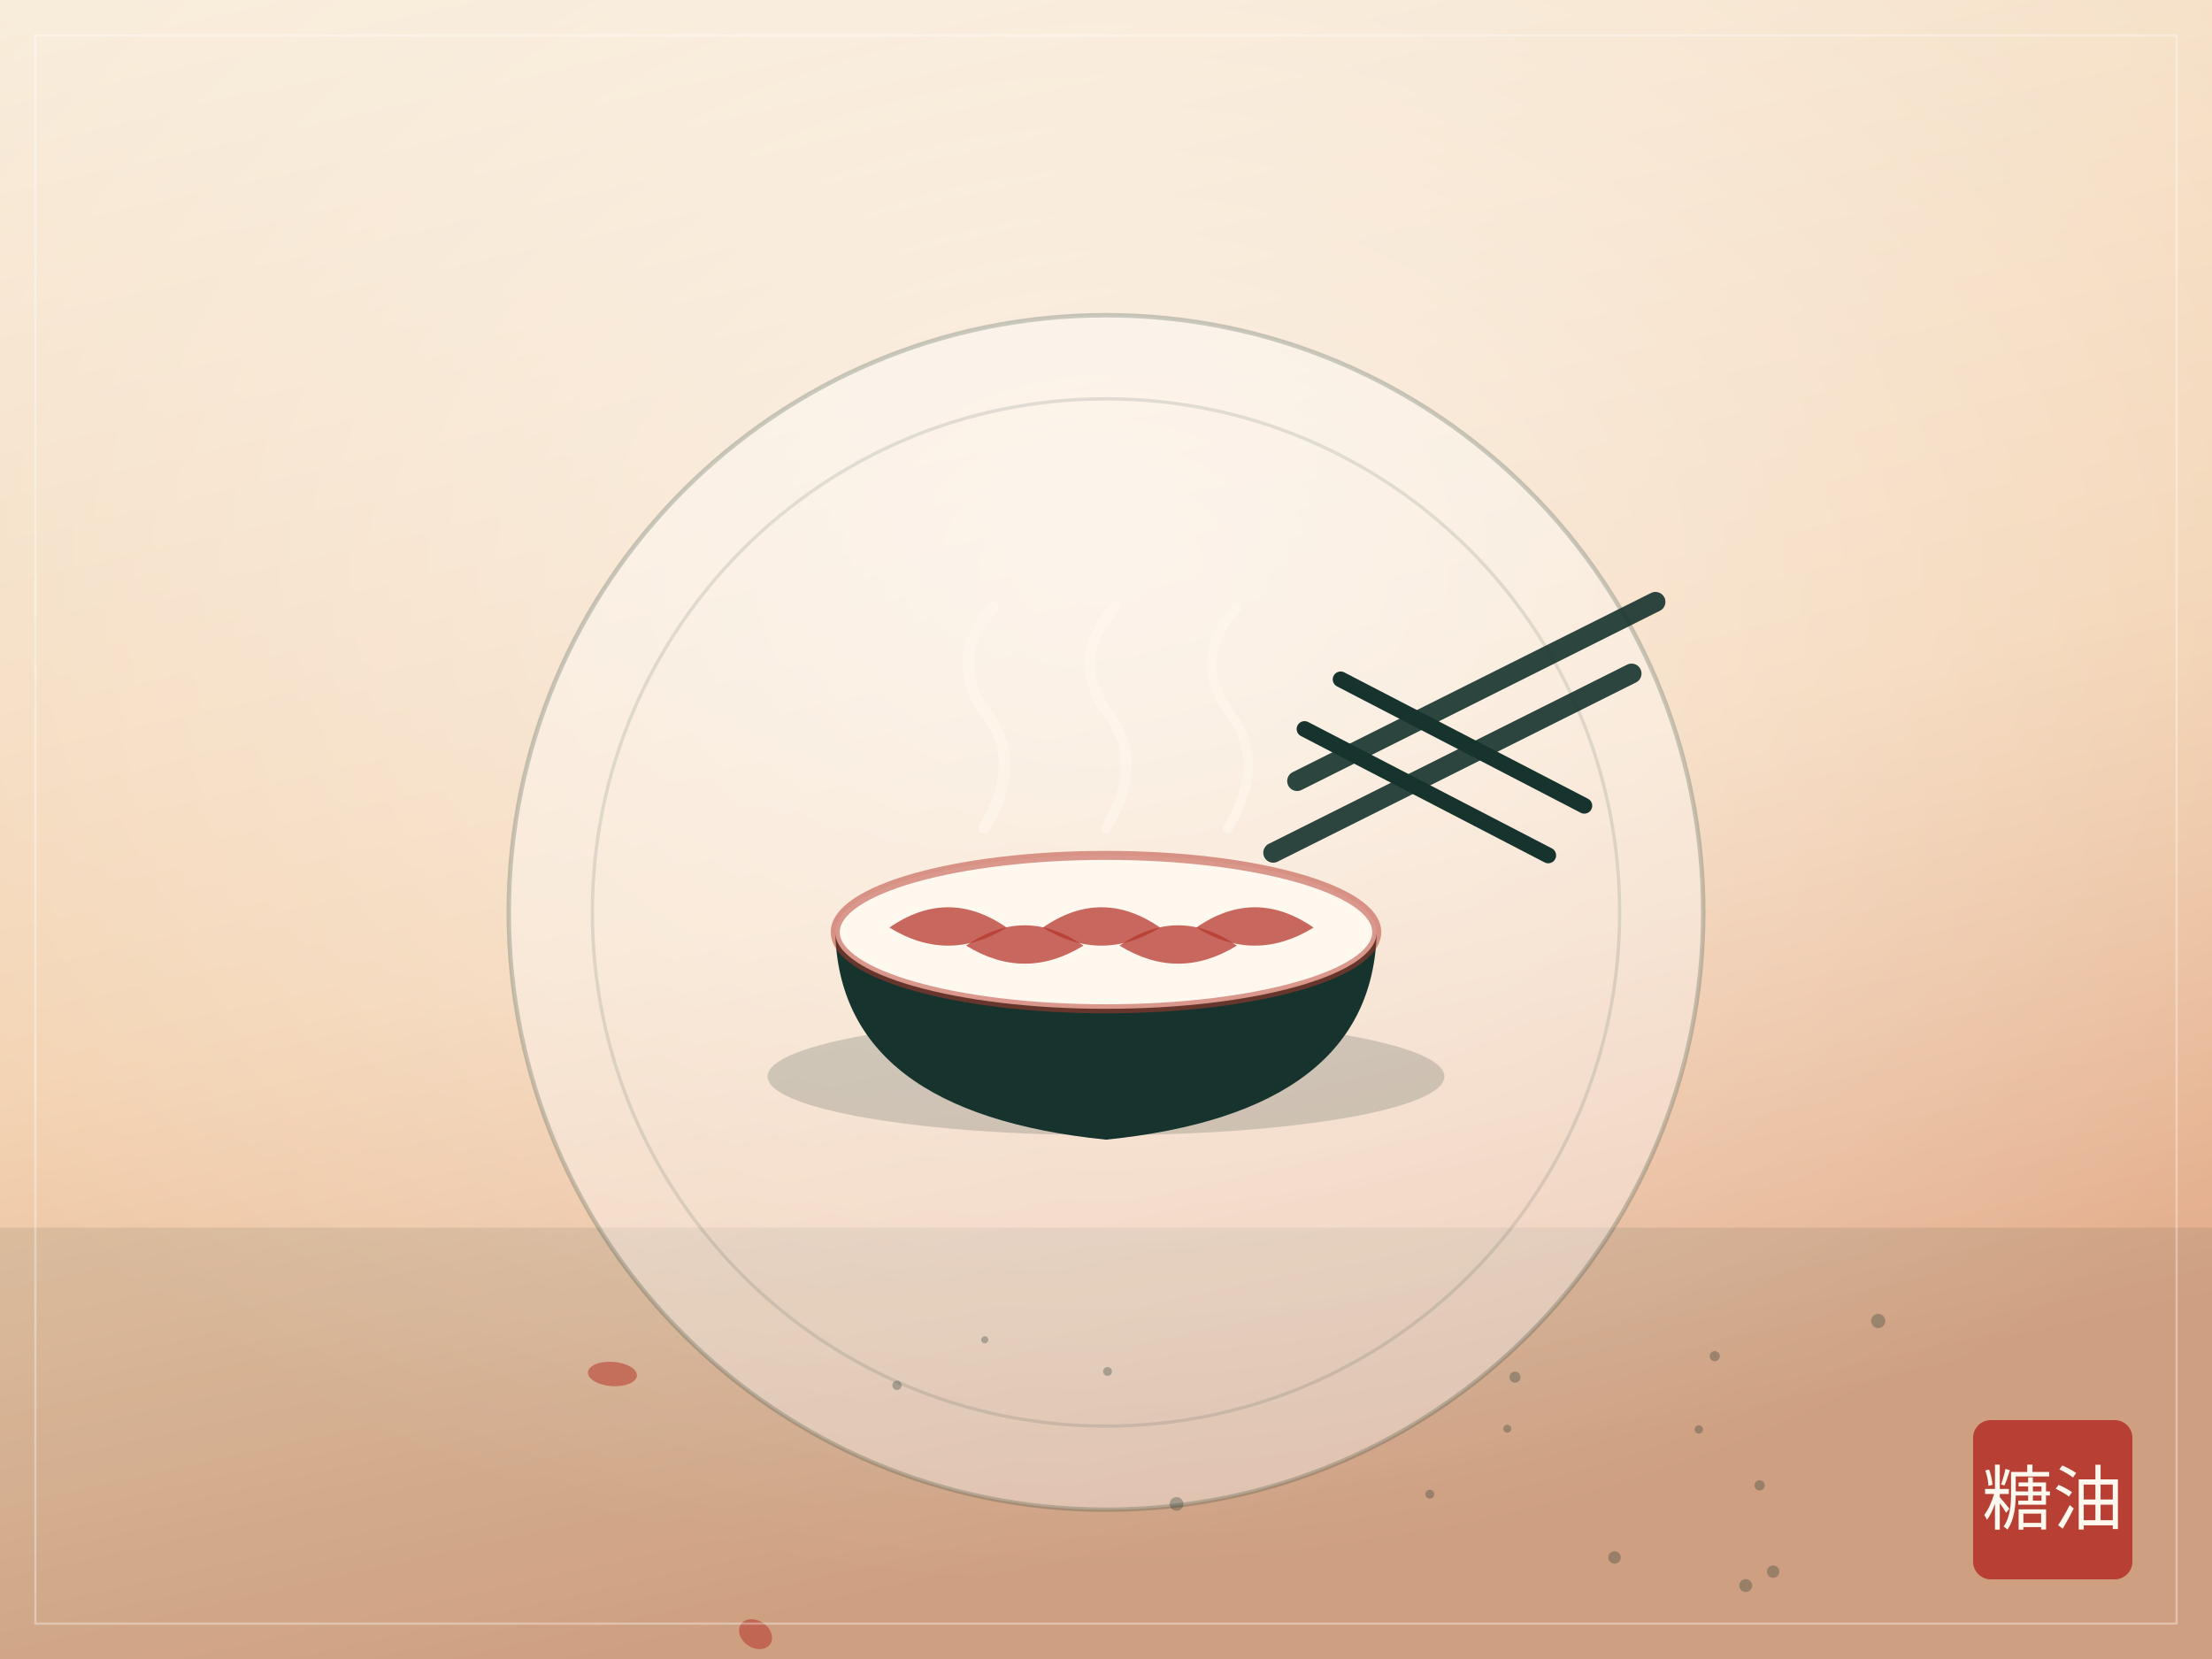
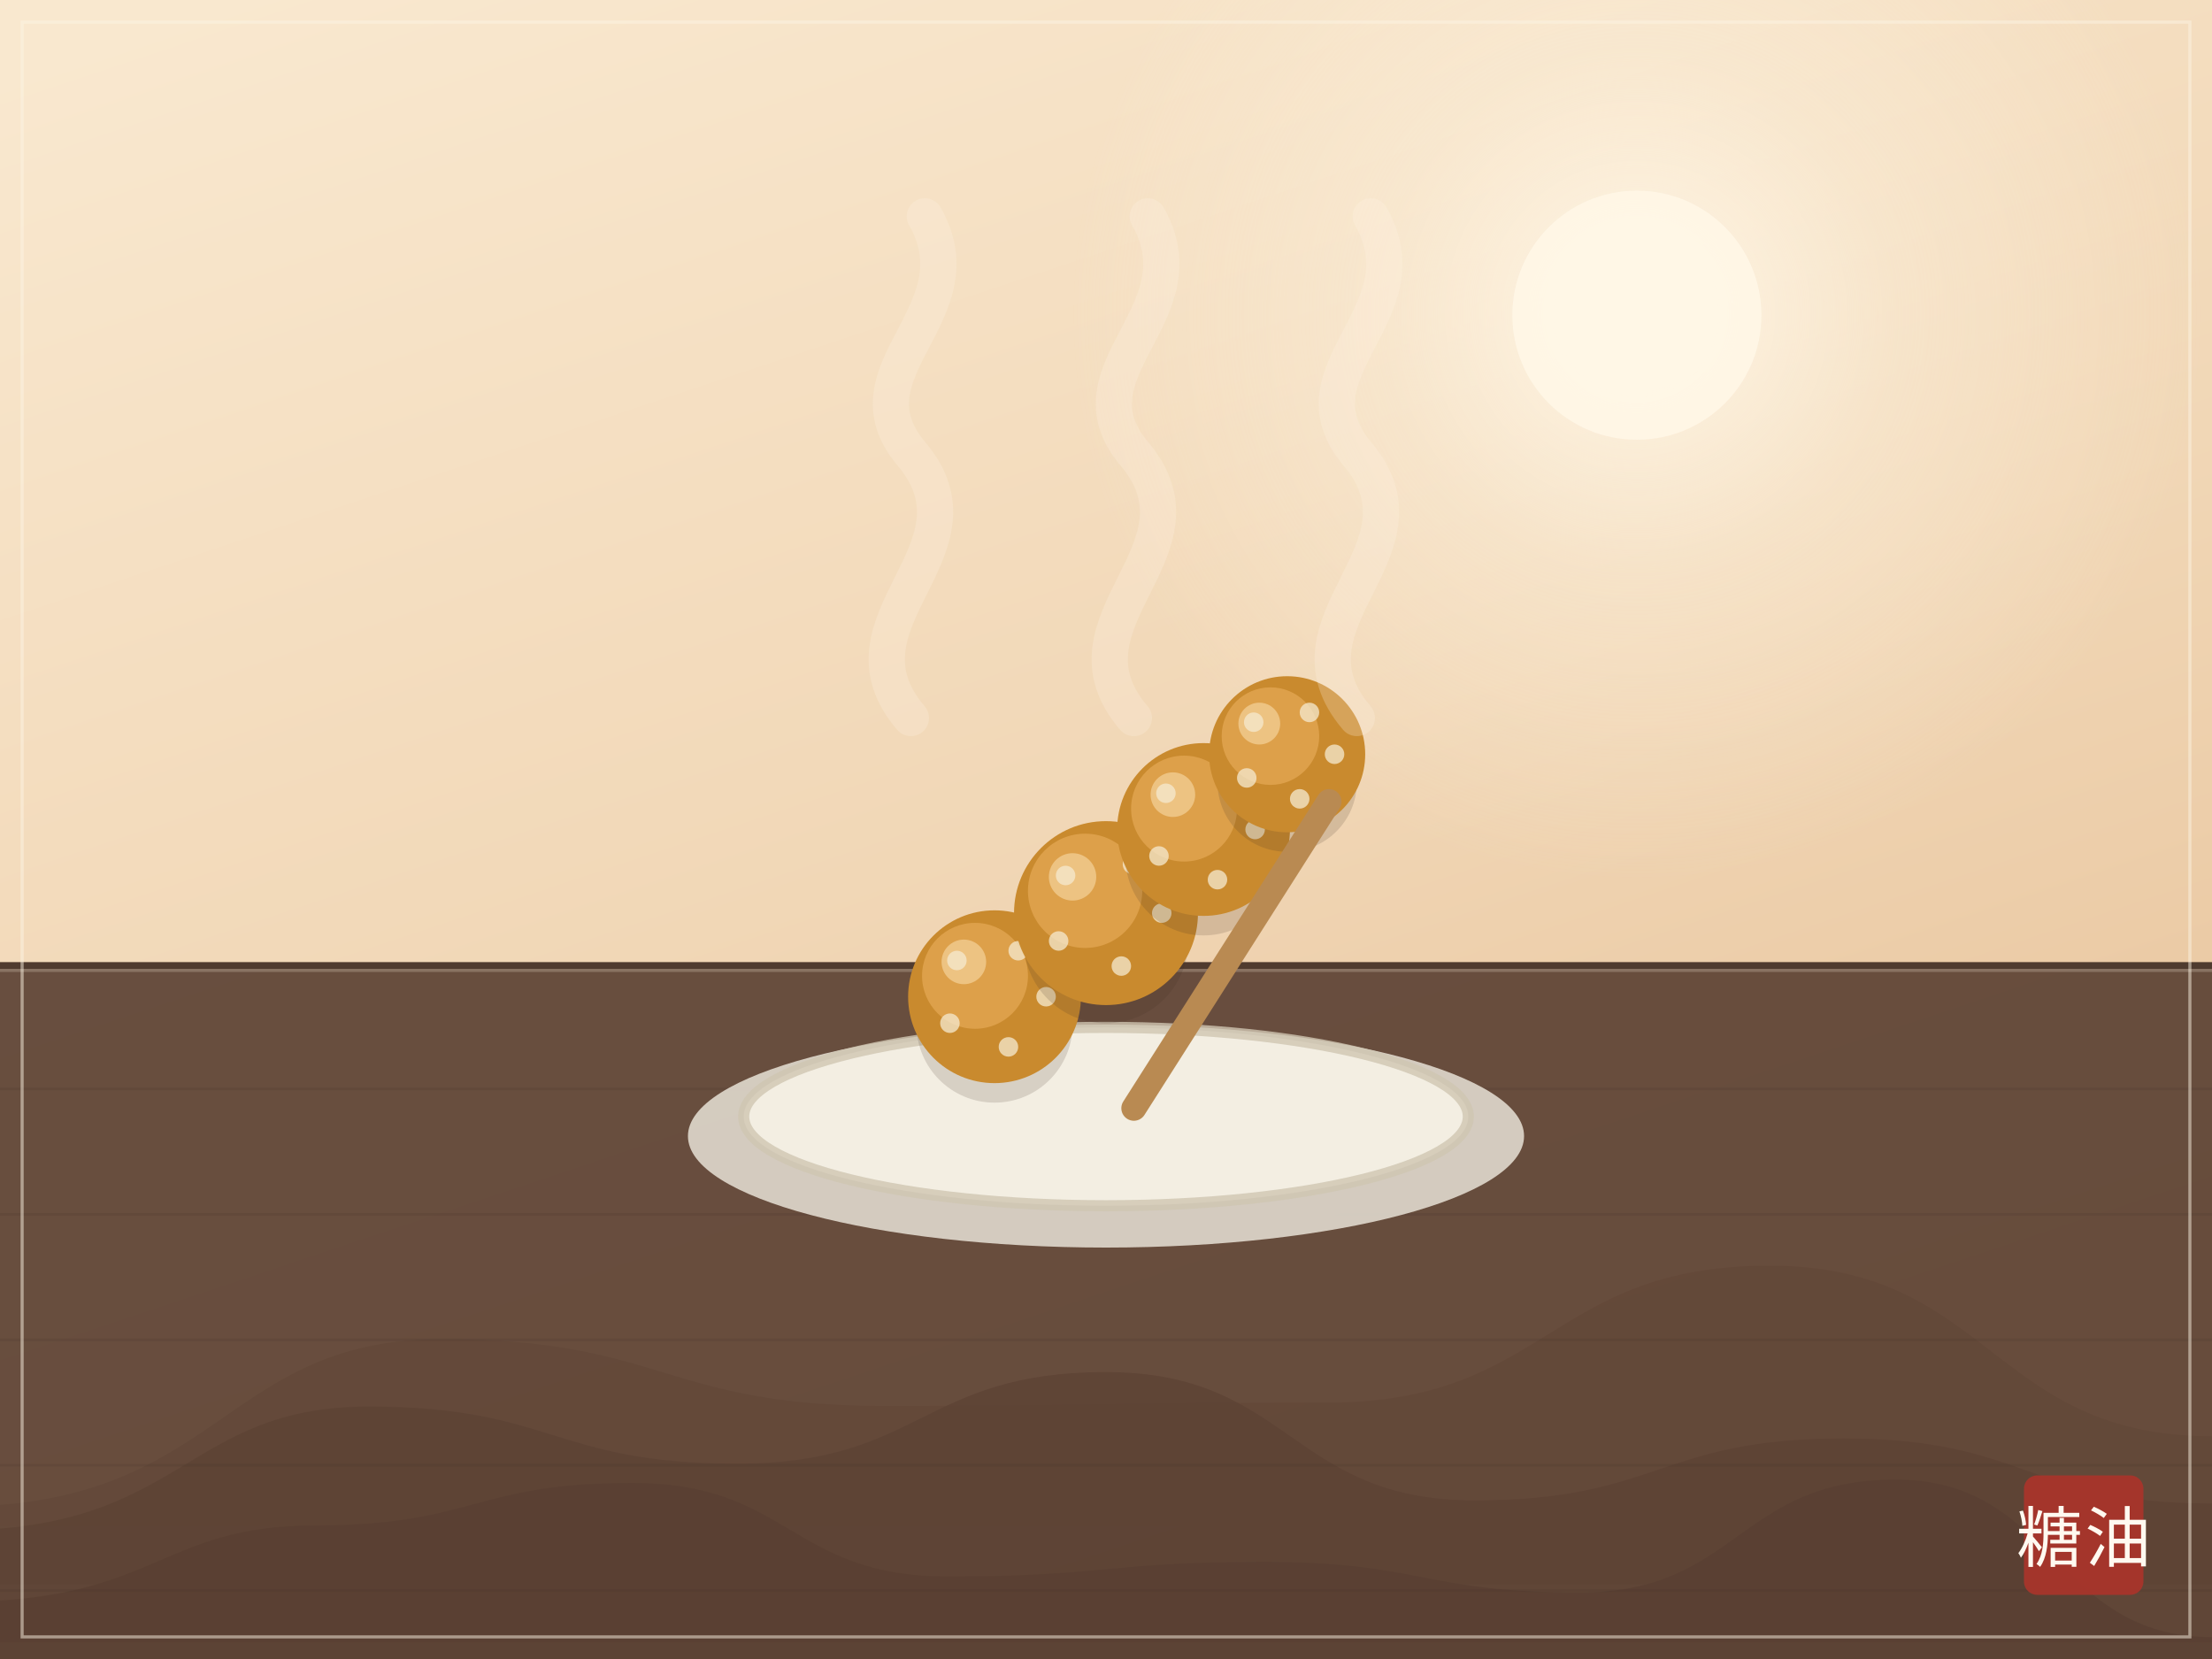
- <svg xmlns="http://www.w3.org/2000/svg" viewBox="0 0 1000 750" width="1000" height="750" role="img" aria-label="糖油果子">
+ <svg xmlns="http://www.w3.org/2000/svg" viewBox="0 0 1000 750" width="1000" height="750" role="img" aria-label="糖油">
  <defs>
-     <linearGradient id="bgf308" x1="0" y1="0" x2="0.3" y2="1">
-       <stop offset="0" stop-color="#f8ecda" />
-       <stop offset="0.6" stop-color="#f3d3b2" />
-       <stop offset="1" stop-color="#e2ab8a" />
+     <linearGradient id="sky" x1="0.1" y1="0" x2="0.55" y2="1">
+       <stop offset="0" stop-color="#f9e8cf" />
+       <stop offset="0.55" stop-color="#f1d7b6" />
+       <stop offset="1" stop-color="#e7c29a" />
    </linearGradient>
-     <radialGradient id="lpf308" cx="0.5" cy="0.34" r="0.62">
-       <stop offset="0" stop-color="#fff" stop-opacity="0.55" />
-       <stop offset="1" stop-color="#fff" stop-opacity="0" />
+     <radialGradient id="glow">
+       <stop offset="0" stop-color="#fff7e7" stop-opacity="0.95" />
+       <stop offset="0.45" stop-color="#fff7e7" stop-opacity="0.35" />
+       <stop offset="1" stop-color="#fff7e7" stop-opacity="0" />
+     </radialGradient>
+     <linearGradient id="wat" x1="0" y1="0" x2="0" y2="1">
+       <stop offset="0" stop-color="#e7d6bd" />
+       <stop offset="1" stop-color="#f1d7b6" />
+     </linearGradient>
+     <radialGradient id="vig" cx="0.5" cy="0.45" r="0.76">
+       <stop offset="0.55" stop-color="#000" stop-opacity="0" />
+       <stop offset="1" stop-color="#000" stop-opacity="0.2" />
    </radialGradient>
  </defs>
-   <rect width="1000" height="750" fill="url(#bgf308)" />
-   <rect width="1000" height="750" fill="url(#lpf308)" />
-   <rect x="0" y="555" width="1000" height="195" fill="#16332d" opacity="0.1" />
-   <circle cx="500" cy="412.5" r="270" fill="#fff" opacity="0.34" />
-   <circle cx="500" cy="412.5" r="270" fill="none" stroke="#16332d" stroke-opacity="0.22" stroke-width="2" />
-   <circle cx="500" cy="412.5" r="232.2" fill="none" stroke="#16332d" stroke-opacity="0.12" stroke-width="1.5" />
-   <g transform="translate(500,427.5) scale(1.02)">
-     <ellipse cx="0" cy="58" rx="150" ry="26" fill="#16332d" opacity="0.18" />
-     <path d="M-120,-6 Q-118,74 0,86 Q118,74 120,-6 Z" fill="#16332d" />
-     <ellipse cx="0" cy="-6" rx="120" ry="34" fill="#fff8ef" />
-     <ellipse cx="0" cy="-6" rx="120" ry="34" fill="none" stroke="#b5372c" stroke-width="4" opacity="0.5" />
-     <path d="M-96,-8 q26,-18 52,0 q-26,16 -52,0 Z" fill="#b5372c" opacity="0.75" />
-     <path d="M-62,0 q26,-18 52,0 q-26,16 -52,0 Z" fill="#b5372c" opacity="0.75" />
-     <path d="M-28,-8 q26,-18 52,0 q-26,16 -52,0 Z" fill="#b5372c" opacity="0.75" />
-     <path d="M6,0 q26,-18 52,0 q-26,16 -52,0 Z" fill="#b5372c" opacity="0.75" />
-     <path d="M40,-8 q26,-18 52,0 q-26,16 -52,0 Z" fill="#b5372c" opacity="0.75" />
-     <g fill="none" stroke="#fff8ef" stroke-linecap="round" opacity="0.55">
-       <path d="M-54,-52 q18,-30 0,-52 q-16,-24 4,-46" stroke-width="5" />
-       <path d="M0,-52 q18,-30 0,-52 q-16,-24 4,-46" stroke-width="4.6" />
-       <path d="M54,-52 q18,-30 0,-52 q-16,-24 4,-46" stroke-width="4.2" />
-     </g>
-     <g stroke="#16332d" stroke-width="7" stroke-linecap="round">
-       <line x1="88" y1="-96" x2="196" y2="-40" />
-       <line x1="104" y1="-118" x2="212" y2="-62" />
-     </g>
+   <rect x="0" y="0" width="1000" height="750" fill="url(#sky)" />
+   <circle cx="740" cy="142.5" r="255" fill="url(#glow)" />
+   <circle cx="740" cy="142.5" r="56.3" fill="#fff7e7" opacity="0.9" />
+   <path d="M-20 760 L-20 681.1 C100 681.1 100 605.4 200 605.4 C300 605.4 300 635.6 400 635.6 C500 635.6 500 634.1 600 634.1 C700 634.1 700 572.2 800 572.2 C900 572.2 900 649.3 1000 649.3 L1020 649.3 L1020 760 Z" fill="#8f6d52" opacity="0.55" />
+   <rect x="0" y="690" width="1000" height="37.5" fill="#fdf4e5" opacity="0.16" />
+   <path d="M-20 760 L-20 691.8 C83.3 691.8 83.3 635.9 166.7 635.9 C250 635.9 250 661.7 333.3 661.7 C416.7 661.7 416.7 620.3 500 620.3 C583.3 620.3 583.3 678.3 666.7 678.3 C750 678.3 750 650.3 833.3 650.3 C916.7 650.3 916.7 679.7 1000 679.7 L1020 679.7 L1020 760 Z" fill="#5c4234" opacity="0.78" />
+   <rect x="0" y="716.3" width="1000" height="37.5" fill="#fdf4e5" opacity="0.16" />
+   <path d="M-20 760 L-20 724.2 C71.4 724.2 71.4 689.6 142.9 689.6 C214.3 689.6 214.3 670.4 285.7 670.4 C357.1 670.4 357.1 712.7 428.6 712.7 C500 712.7 500 706.1 571.4 706.1 C642.9 706.1 642.9 719.9 714.3 719.9 C785.7 719.9 785.7 668.9 857.1 668.9 C928.6 668.9 928.6 740.1 1000 740.1 L1020 740.1 L1020 760 Z" fill="#3d2b22" opacity="1" />
+   <rect x="0" y="742.5" width="1000" height="37.5" fill="#fdf4e5" opacity="0.16" />
+   <rect x="0" y="435" width="1000" height="315" fill="#5c4234" opacity="0.92" />
+   <rect x="0" y="435" width="1000" height="3" fill="#3d2b22" opacity="0.55" />
+   <rect x="0" y="438" width="1000" height="1.4" fill="#fdf4e5" opacity="0.22" />
+   <rect x="0" y="491.7" width="1000" height="1.2" fill="#3d2b22" opacity="0.14" />
+   <rect x="0" y="548.4" width="1000" height="1.2" fill="#3d2b22" opacity="0.14" />
+   <rect x="0" y="605.1" width="1000" height="1.2" fill="#3d2b22" opacity="0.14" />
+   <rect x="0" y="661.8" width="1000" height="1.2" fill="#3d2b22" opacity="0.14" />
+   <rect x="0" y="718.5" width="1000" height="1.2" fill="#3d2b22" opacity="0.14" />
+   <path d="M-10 760 L-10 780 Q280 742.5 520 772.5 Q780 802.5 1010 757.5 L1010 760 Z" fill="#3d2b22" opacity="0.94" />
+   <g transform="translate(500 375) scale(6.3) translate(-50 -50)">
+     <ellipse cx="50" cy="72" rx="30" ry="8" fill="#e8e2d6" opacity="0.85" />
+     <ellipse cx="50" cy="70.6" rx="26" ry="6.4" fill="#f3eee2" />
+     <ellipse cx="50" cy="70.6" rx="26" ry="6.4" fill="none" stroke="#cfc6b2" stroke-width="0.8" opacity="0.8" />
+     <circle cx="42" cy="64" r="5.6" fill="#3d2b22" opacity="0.16" />
+     <circle cx="42" cy="62" r="6.2" fill="#c98a2e" />
+     <circle cx="40.6" cy="60.5" r="3.8" fill="#dda04a" />
+     <circle cx="39.8" cy="59.5" r="1.6" fill="#f0c98c" opacity="0.85" />
+     <circle cx="45.7" cy="62" r="0.7" fill="#f6e9cf" opacity="0.75" />
+     <circle cx="43" cy="65.6" r="0.7" fill="#f6e9cf" opacity="0.75" />
+     <circle cx="38.8" cy="63.9" r="0.7" fill="#f6e9cf" opacity="0.75" />
+     <circle cx="39.3" cy="59.4" r="0.7" fill="#f6e9cf" opacity="0.75" />
+     <circle cx="43.7" cy="58.7" r="0.7" fill="#f6e9cf" opacity="0.75" />
+     <circle cx="50" cy="58" r="5.9" fill="#3d2b22" opacity="0.16" />
+     <circle cx="50" cy="56" r="6.6" fill="#c98a2e" />
+     <circle cx="48.5" cy="54.4" r="4.1" fill="#dda04a" />
+     <circle cx="47.6" cy="53.4" r="1.7" fill="#f0c98c" opacity="0.85" />
+     <circle cx="54" cy="56" r="0.7" fill="#f6e9cf" opacity="0.75" />
+     <circle cx="51.1" cy="59.8" r="0.7" fill="#f6e9cf" opacity="0.75" />
+     <circle cx="46.6" cy="58" r="0.7" fill="#f6e9cf" opacity="0.75" />
+     <circle cx="47.1" cy="53.3" r="0.7" fill="#f6e9cf" opacity="0.75" />
+     <circle cx="51.9" cy="52.5" r="0.7" fill="#f6e9cf" opacity="0.75" />
+     <circle cx="57" cy="52" r="5.6" fill="#3d2b22" opacity="0.16" />
+     <circle cx="57" cy="50" r="6.2" fill="#c98a2e" />
+     <circle cx="55.6" cy="48.5" r="3.8" fill="#dda04a" />
+     <circle cx="54.8" cy="47.5" r="1.6" fill="#f0c98c" opacity="0.85" />
+     <circle cx="60.7" cy="50" r="0.7" fill="#f6e9cf" opacity="0.75" />
+     <circle cx="58" cy="53.6" r="0.7" fill="#f6e9cf" opacity="0.75" />
+     <circle cx="53.8" cy="51.9" r="0.7" fill="#f6e9cf" opacity="0.75" />
+     <circle cx="54.3" cy="47.4" r="0.7" fill="#f6e9cf" opacity="0.75" />
+     <circle cx="58.7" cy="46.7" r="0.7" fill="#f6e9cf" opacity="0.75" />
+     <circle cx="63" cy="46.6" r="5" fill="#3d2b22" opacity="0.16" />
+     <circle cx="63" cy="44.6" r="5.6" fill="#c98a2e" />
+     <circle cx="61.8" cy="43.3" r="3.5" fill="#dda04a" />
+     <circle cx="61" cy="42.4" r="1.5" fill="#f0c98c" opacity="0.85" />
+     <circle cx="66.4" cy="44.6" r="0.7" fill="#f6e9cf" opacity="0.75" />
+     <circle cx="63.9" cy="47.8" r="0.7" fill="#f6e9cf" opacity="0.75" />
+     <circle cx="60.1" cy="46.3" r="0.7" fill="#f6e9cf" opacity="0.75" />
+     <circle cx="60.6" cy="42.3" r="0.7" fill="#f6e9cf" opacity="0.75" />
+     <circle cx="64.6" cy="41.6" r="0.7" fill="#f6e9cf" opacity="0.75" />
+     <line x1="52" y1="70" x2="66" y2="48" stroke="#b98a52" stroke-width="1.8" stroke-linecap="round" />
+     <path d="M36 42 c-6 -7 6 -12 0 -19 c-5 -6 5 -10 1 -17" fill="none" stroke="#fdf4e5" stroke-width="2.6" stroke-linecap="round" stroke-linejoin="round" opacity="0.24" />
+     <path d="M52 42 c-6 -7 6 -12 0 -19 c-5 -6 5 -10 1 -17" fill="none" stroke="#fdf4e5" stroke-width="2.6" stroke-linecap="round" stroke-linejoin="round" opacity="0.24" />
+     <path d="M68 42 c-6 -7 6 -12 0 -19 c-5 -6 5 -10 1 -17" fill="none" stroke="#fdf4e5" stroke-width="2.6" stroke-linecap="round" stroke-linejoin="round" opacity="0.24" />
  </g>
-   <g stroke="#16332d" stroke-width="9" stroke-linecap="round" opacity="0.9">
-     <line x1="586.4" y1="353.1" x2="748.4" y2="272.1" />
-     <line x1="575.6" y1="385.5" x2="737.6" y2="304.5" />
-   </g>
-   <g fill="#b5372c" opacity="0.55">
-     <ellipse cx="862.2" cy="682.4" rx="5.1" ry="6.6" transform="rotate(14.2 200 637.5)" />
-     <ellipse cx="576.1" cy="653.3" rx="5.8" ry="6.7" transform="rotate(35.6 200 637.5)" />
-     <ellipse cx="739.4" cy="641.9" rx="5.3" ry="6.1" transform="rotate(23.9 200 637.5)" />
-     <ellipse cx="736.7" cy="666.5" rx="11.1" ry="5" transform="rotate(31.7 200 637.5)" />
-     <ellipse cx="374" cy="642" rx="8" ry="6.1" transform="rotate(34.1 200 637.5)" />
-     <ellipse cx="863.6" cy="690.5" rx="7.8" ry="7.3" transform="rotate(10 200 637.5)" />
-     <ellipse cx="808.8" cy="670.2" rx="9.6" ry="7.4" transform="rotate(9.5 200 637.5)" />
-     <ellipse cx="275.5" cy="615.7" rx="11.1" ry="5.5" transform="rotate(4.1 200 637.5)" />
-   </g>
-   <g fill="#16332d" opacity="0.3">
-     <circle cx="729.9" cy="704.1" r="2.8" />
-     <circle cx="849.1" cy="597.2" r="3.2" />
-     <circle cx="531.9" cy="679.9" r="3.1" />
-     <circle cx="775.2" cy="613.1" r="2.3" />
-     <circle cx="646.4" cy="675.5" r="2" />
-     <circle cx="684.9" cy="622.6" r="2.5" />
-     <circle cx="681.4" cy="645.9" r="1.8" />
-     <circle cx="405.5" cy="626.3" r="2.1" />
-     <circle cx="801.6" cy="710.5" r="2.8" />
-     <circle cx="445.2" cy="605.7" r="1.6" />
-     <circle cx="795.5" cy="671.5" r="2.3" />
-     <circle cx="768" cy="646.2" r="1.9" />
-     <circle cx="789.2" cy="716.8" r="2.9" />
-     <circle cx="500.7" cy="620" r="2" />
-   </g>
-   <rect x="16" y="16" width="968" height="718" fill="none" stroke="#ffffff" stroke-opacity="0.35" stroke-width="1" />
-   <g>
-     <rect x="892" y="642" width="72" height="72" rx="8" fill="#b5372c" opacity="0.92" />
-     <text x="928" y="689" text-anchor="middle" font-family="Songti SC, STSong, SimSun, serif" font-size="32" fill="#fff8ee">糖油</text>
-   </g>
+   <rect x="10" y="10" width="980" height="730" fill="none" stroke="#fdf4e5" stroke-opacity="0.5" stroke-width="1.4" />
+   <rect x="915" y="667" width="54" height="54" rx="6" fill="#a8342b" opacity="0.94" />
+   <text x="942" y="706" font-size="30" fill="#fff9f0" text-anchor="middle" font-family="Songti SC, Noto Serif SC, SimSun, serif" letter-spacing="1">糖油</text>
</svg>
